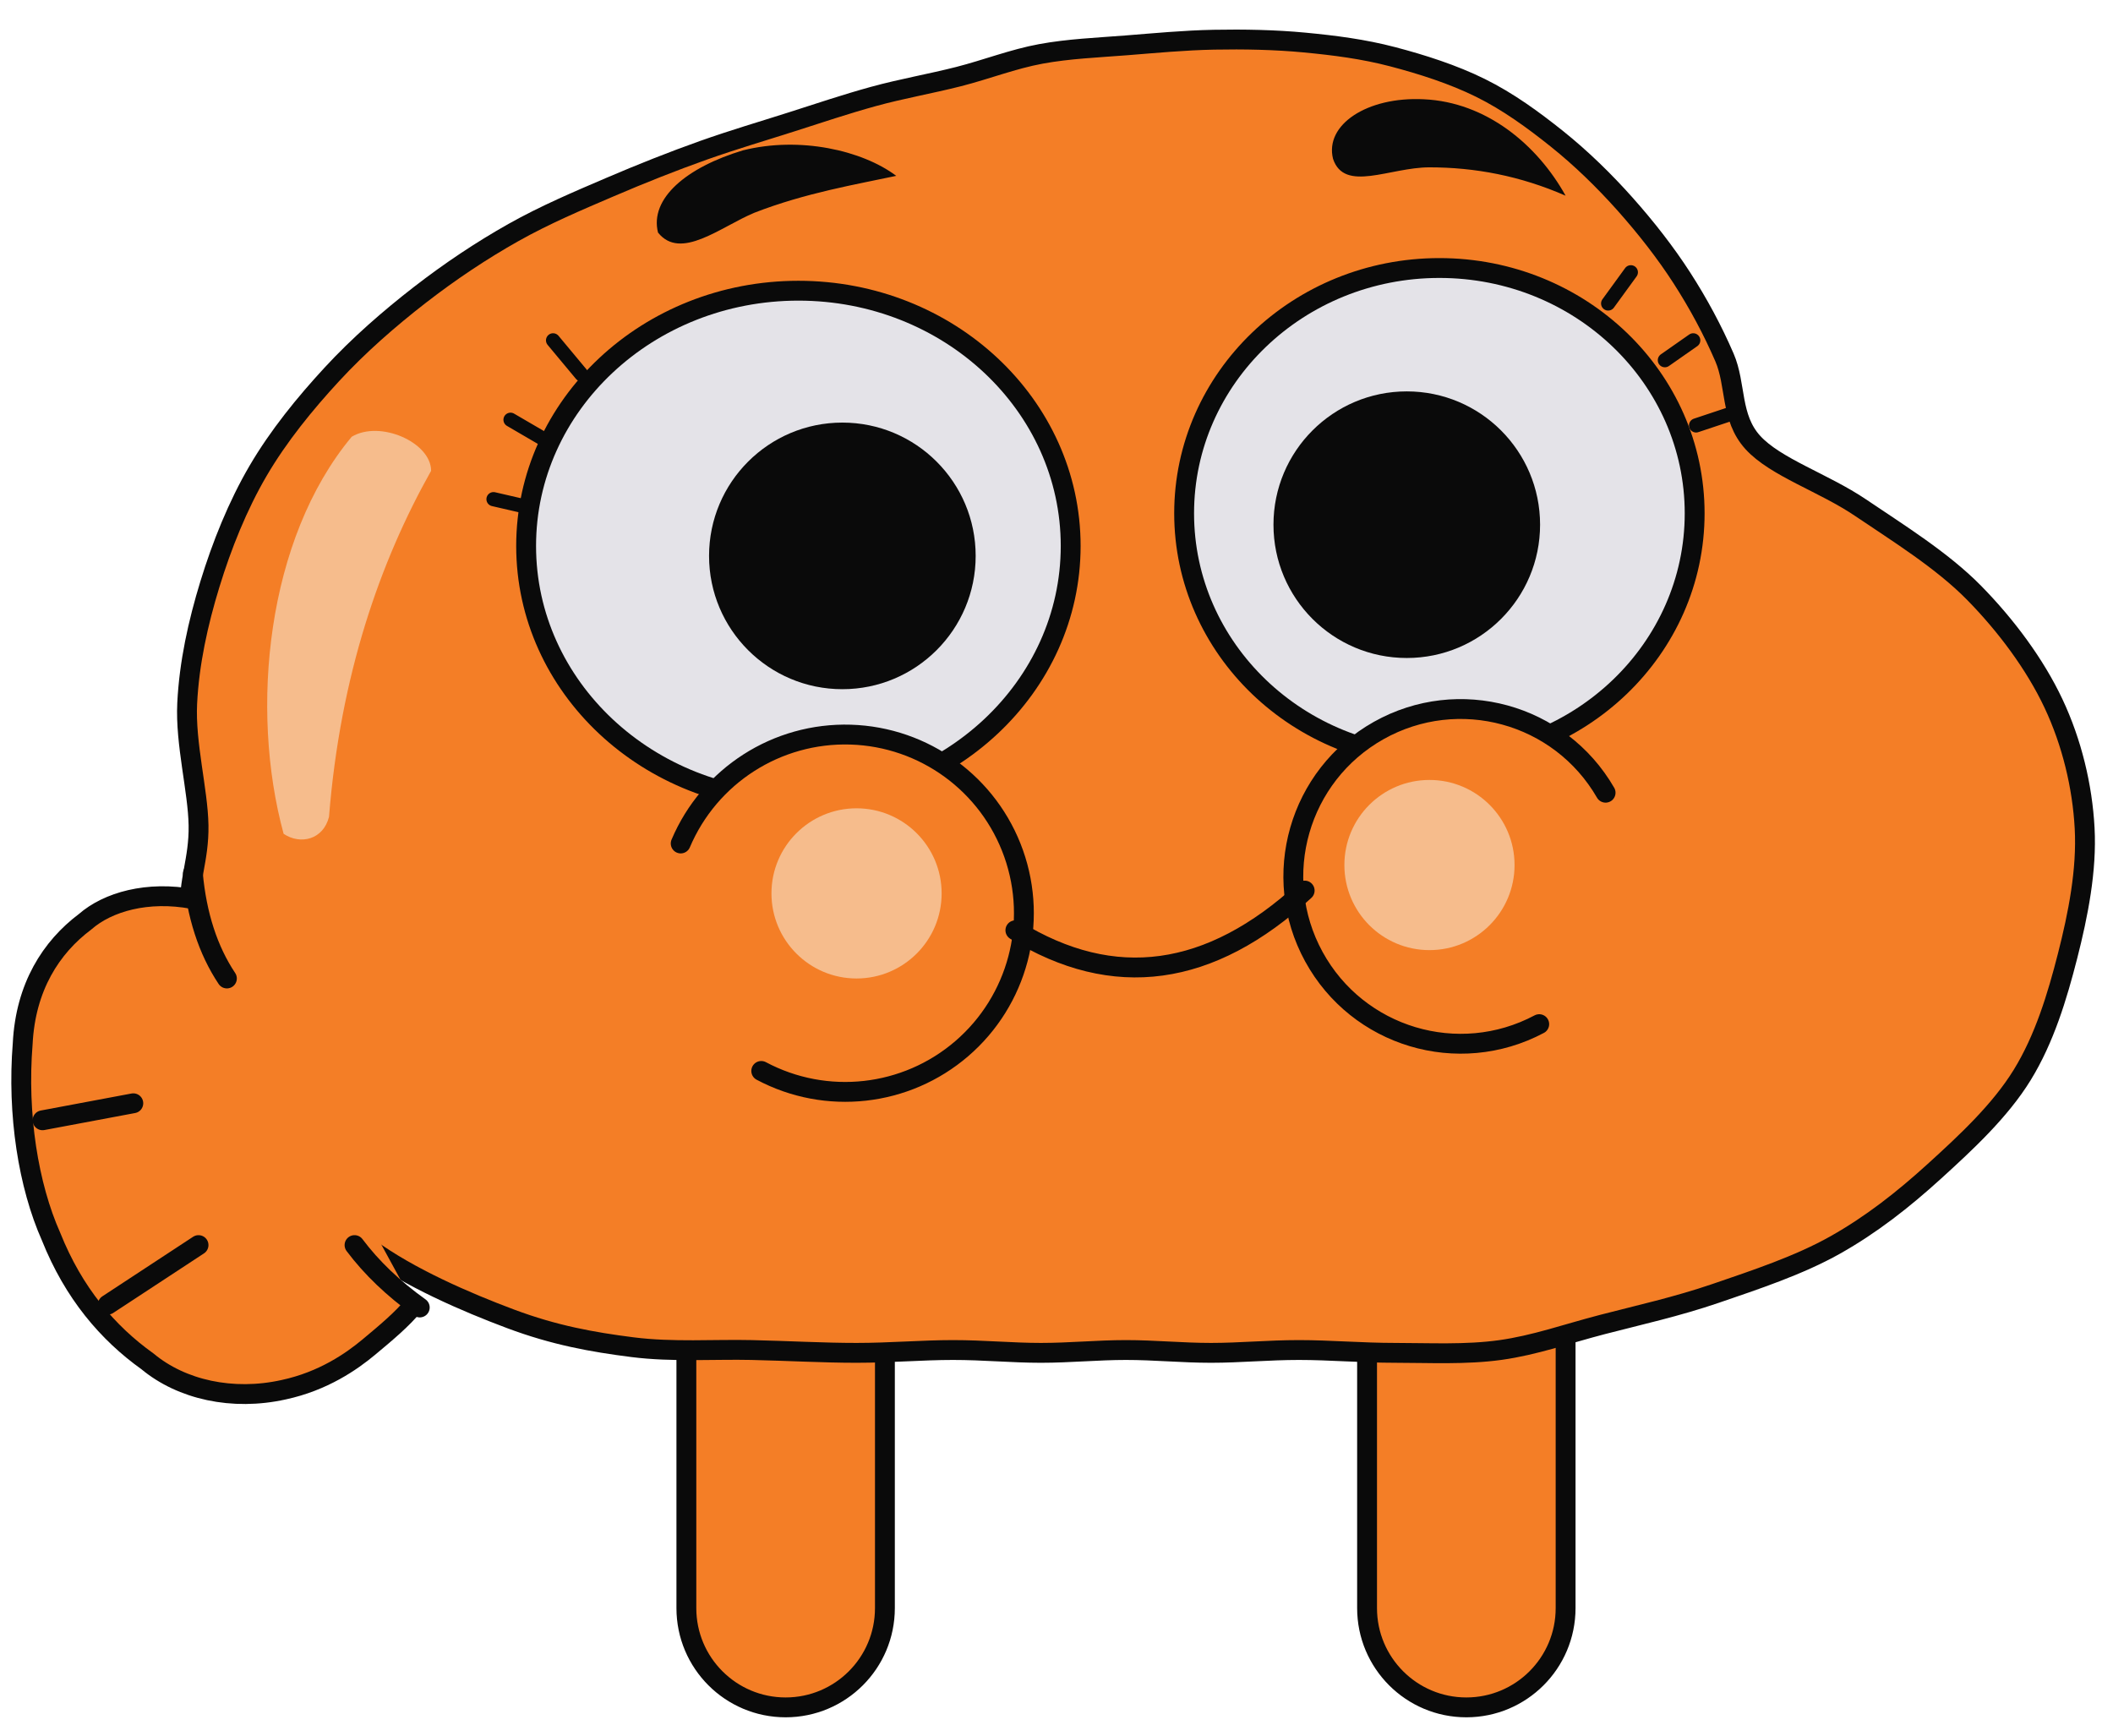
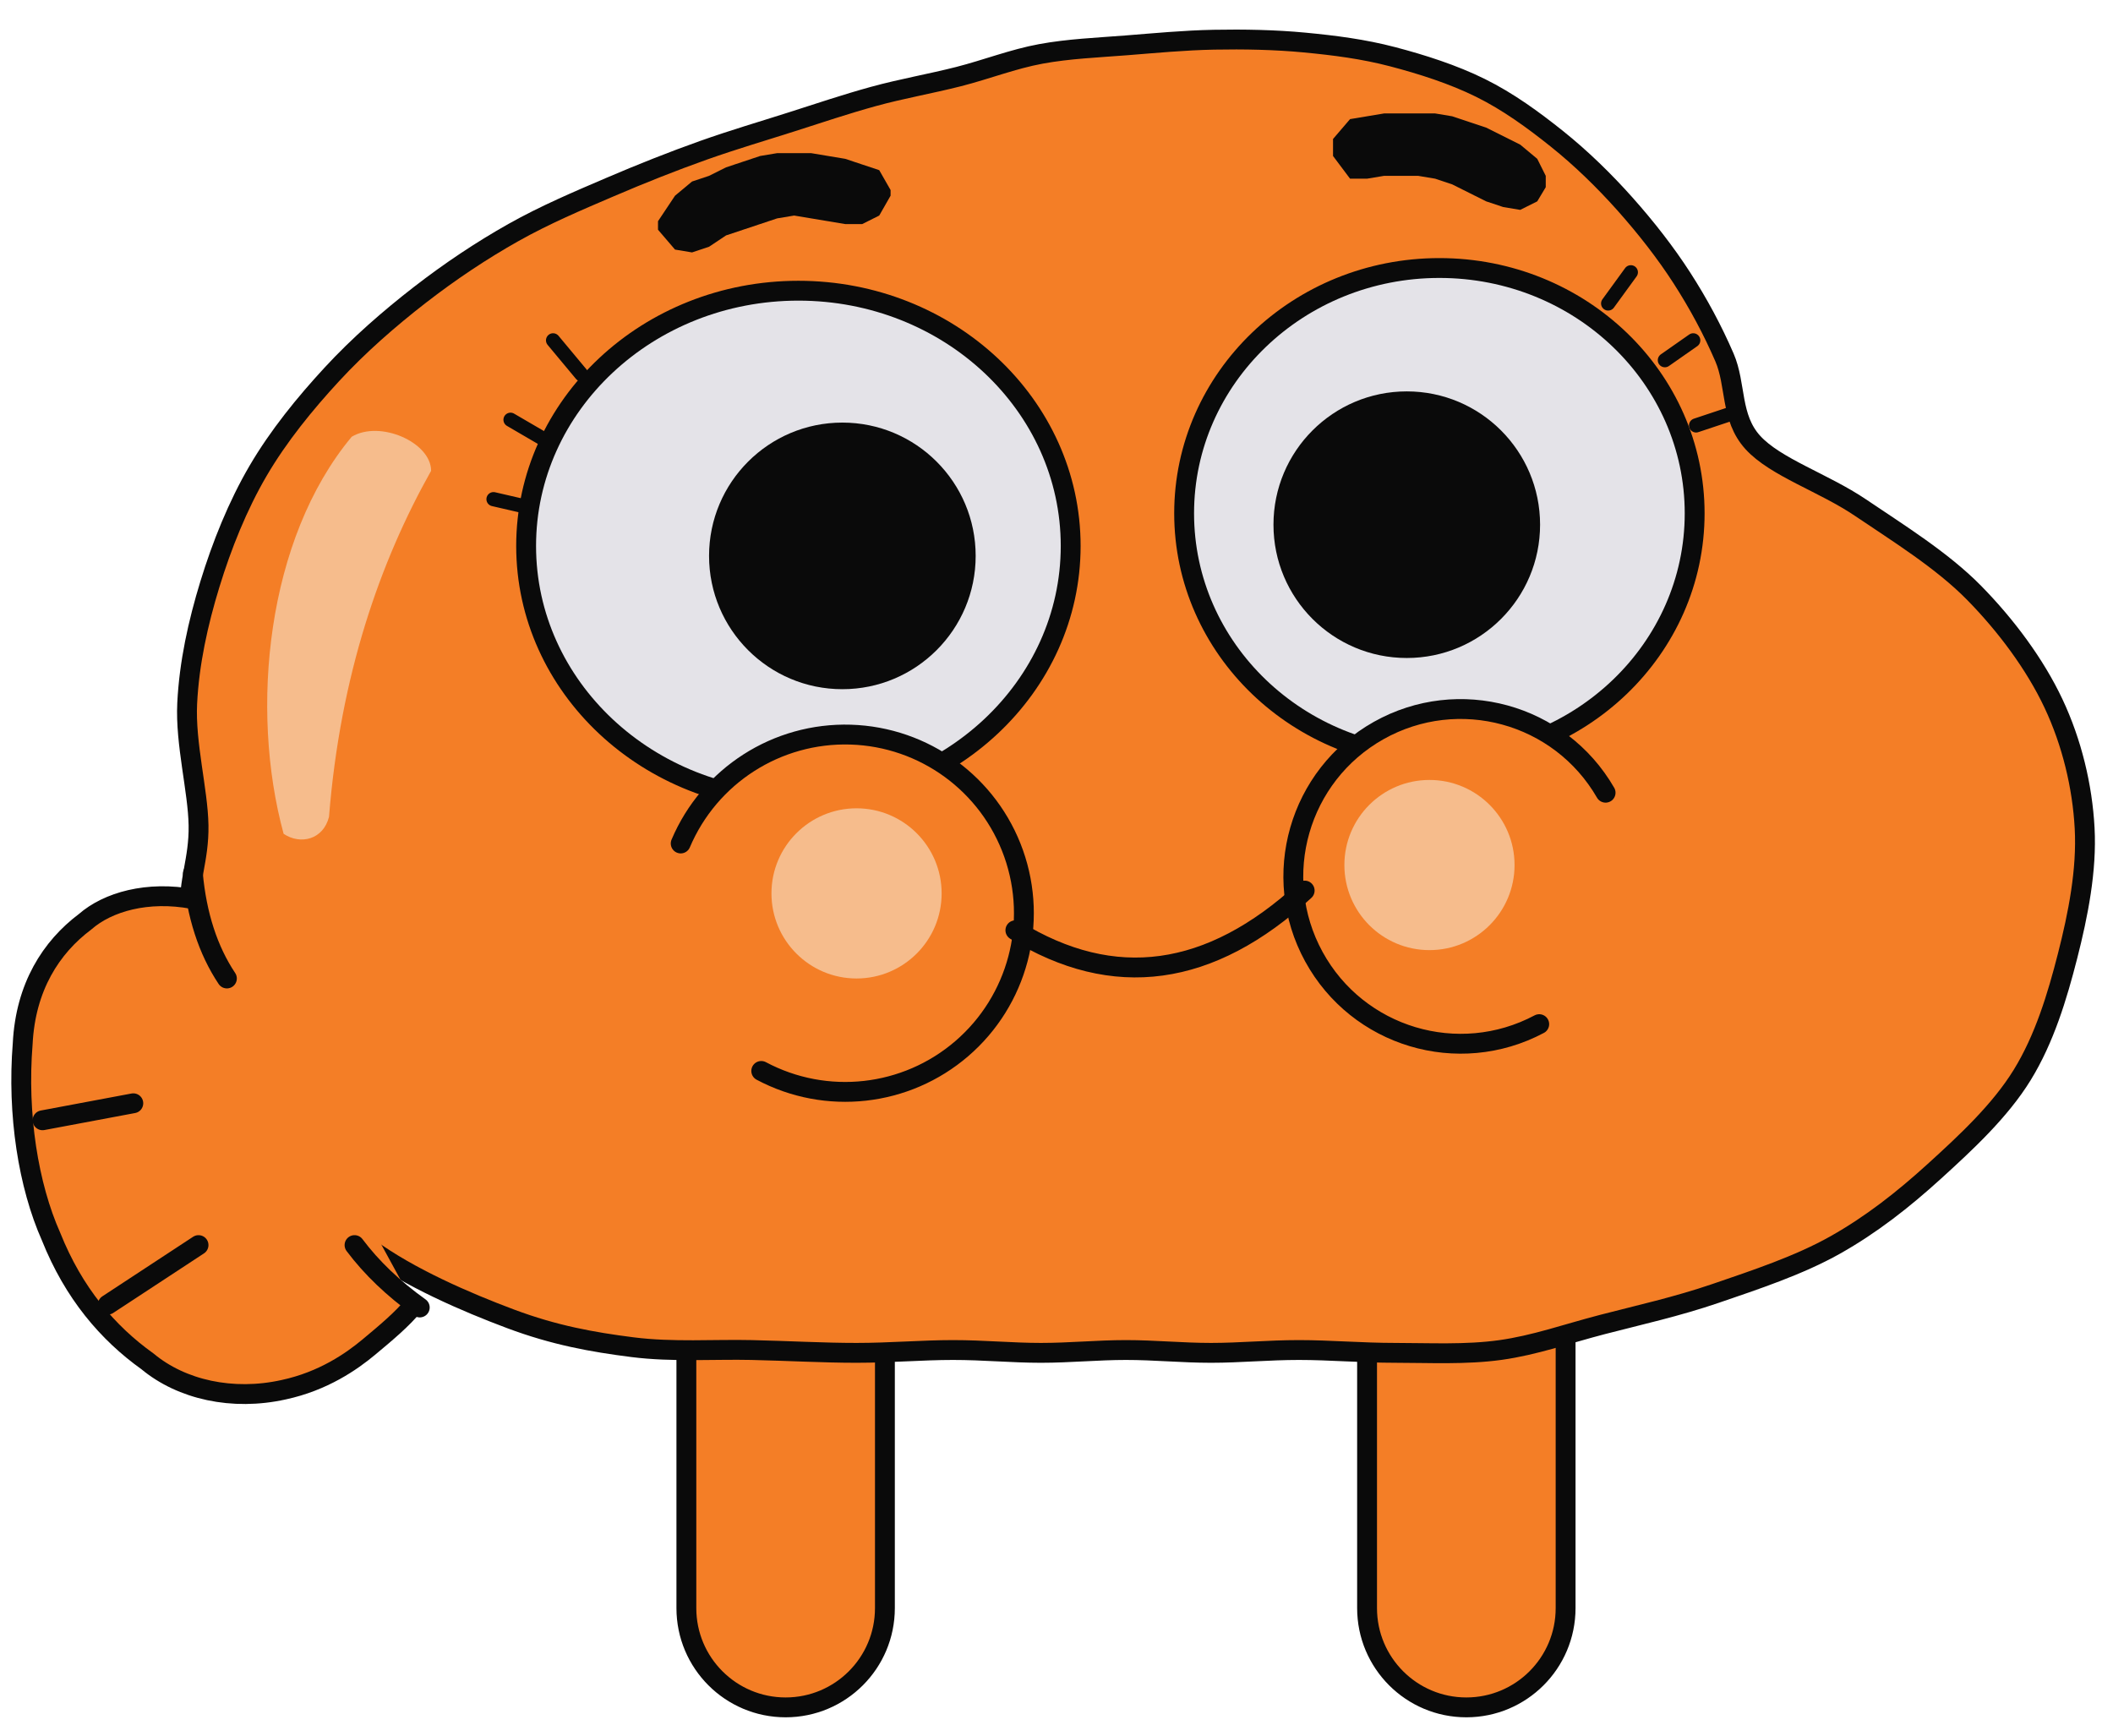
<svg xmlns="http://www.w3.org/2000/svg" viewBox="-12 -8 745 612" width="745" height="612">
  <path d="M230 455v104a35 35 0 0 0 70 0v-104z" fill="#f47e26" stroke="#0a0a0a" stroke-width="7" stroke-linecap="round" stroke-linejoin="round" />
  <path d="M470 455v104a35 35 0 0 0 70 0v-104z" fill="#f47e26" stroke="#0a0a0a" stroke-width="7" stroke-linecap="round" stroke-linejoin="round" />
  <path d="M712 240C718.5 253.8 722.2 269.2 723 284C723.8 298.8 720.7 314.5 717 329C713.3 343.5 708.8 358.3 701 371C693.2 383.7 681.0 395.0 670 405C659.0 415.0 647.8 423.8 635 431C622.2 438.2 606.7 443.3 593 448C579.3 452.7 565.7 455.7 553 459C540.3 462.3 529.2 466.3 517 468C504.8 469.7 491.8 469.0 480 469C468.2 469.0 456.8 468.0 446 468C435.2 468.0 425.2 469.0 415 469C404.8 469.0 395.0 468.0 385 468C375.0 468.0 365.2 469.0 355 469C344.8 469.0 334.8 468.0 324 468C313.2 468.0 301.8 469.0 290 469C278.2 469.0 266.2 468.3 253 468C239.8 467.7 225.2 468.8 211 467C196.8 465.2 183.5 462.8 168 457C152.5 451.2 132.3 442.5 118 432C103.7 421.5 91.3 407.3 82 394C72.7 380.7 66.5 365.3 62 352C57.5 338.7 55.7 325.5 55 314C54.3 302.5 58.2 295.3 58 283C57.8 270.7 53.3 254.2 54 240C54.7 225.8 57.8 211.7 62 198C66.2 184.3 71.8 170.3 79 158C86.2 145.7 95.5 134.3 105 124C114.5 113.7 125.3 104.3 136 96C146.7 87.7 157.8 80.3 169 74C180.2 67.7 191.8 62.8 203 58C214.2 53.2 225.3 48.8 236 45C246.7 41.2 257.0 38.2 267 35C277.0 31.8 286.2 28.7 296 26C305.8 23.3 316.2 21.5 326 19C335.8 16.5 345.2 12.8 355 11C364.8 9.2 374.8 8.8 385 8C395.2 7.2 405.5 6.2 416 6C426.5 5.8 437.5 6.0 448 7C458.5 8.0 468.7 9.3 479 12C489.3 14.7 500.3 18.2 510 23C519.7 27.8 528.5 34.2 537 41C545.5 47.8 553.7 55.8 561 64C568.3 72.2 575.2 81.0 581 90C586.8 99.0 591.8 108.3 596 118C600.2 127.7 598.0 139.2 606 148C614.0 156.8 631.0 162.2 644 171C657.0 179.8 672.7 189.5 684 201C695.3 212.5 705.5 226.2 712 240Z" fill="#f47e26" stroke="#0a0a0a" stroke-width="7" stroke-linecap="round" stroke-linejoin="round" />
  <path d="M56 309C40 306 26 310 18 317C6 326-3 340-4 360C-6 385-2 410 6 428C14 448 26 462 40 472C52 482 70 486 88 482C102 479 112 472 118 467C124 462 130 457 134 452" fill="#f47e26" stroke="#0a0a0a" stroke-width="7" stroke-linecap="round" stroke-linejoin="round" />
  <path d="M112 146c-30 36-36 96-24 140 6 4 14 2 16-6 4-50 18-90 36-122 0-10-18-18-28-12z" fill="#f6bc8c" />
  <path d="M56 300Q58 322 68 337M113 431Q122 443 136 453M3 387l32-6M26 452l32-21" fill="none" stroke="#0a0a0a" stroke-width="7" stroke-linecap="round" stroke-linejoin="round" />
  <ellipse cx="269.5" cy="184.5" rx="96" ry="90" fill="#e4e3e8" stroke="#0a0a0a" stroke-width="7" stroke-linecap="round" stroke-linejoin="round" />
  <ellipse cx="495.5" cy="173" rx="90" ry="86.5" fill="#e4e3e8" stroke="#0a0a0a" stroke-width="7" stroke-linecap="round" stroke-linejoin="round" />
  <circle cx="285" cy="188" r="47" fill="#0a0a0a" />
  <circle cx="484" cy="177" r="47" fill="#0a0a0a" />
  <path d="M193 124l-10-12M180 147l-12-7M175 171l-13-3M555 99l8-11M575 119l10-7M586 142l12-4" fill="none" stroke="#0a0a0a" stroke-width="5" stroke-linecap="round" stroke-linejoin="round" />
-   <path d="M220 74C217 62 230 51 250 45C270 40 292 45 304 54C290 57 272 60 254 67C242 72 228 84 220 74ZM458 48C455 36 470 26 490 27C512 28 530 43 540 61C524 54 508 51 492 51C478 51 462 60 458 48Z" fill="#0a0a0a" />
+   <path d="M220 70L226 61L232 56L238 54L244 51L250 49L256 47L262 46L268 46L274 46L280 47L286 48L292 50L298 52L302 59L302 61L298 68L292 71L286 71L280 70L274 69L268 68L262 69L256 71L250 73L244 75L238 79L232 81L226 80L220 73ZM458 41L464 34L470 33L476 32L482 32L488 32L494 32L500 33L506 35L512 37L518 40L524 43L530 48L533 54L533 58L530 63L524 66L518 65L512 63L506 60L500 57L494 55L488 54L482 54L476 54L470 55L464 55L458 47Z" fill="#0a0a0a" />
  <circle cx="286" cy="314" r="63" fill="#f47e26" />
  <path d="M228.0 289.4A63 63 0 1 1 256.4 369.6" fill="none" stroke="#0a0a0a" stroke-width="7" stroke-linecap="round" />
  <circle cx="503" cy="301" r="59" fill="#f47e26" />
  <path d="M554.1 271.5A59 59 0 1 0 530.7 353.1" fill="none" stroke="#0a0a0a" stroke-width="7" stroke-linecap="round" />
  <path d="M346 320Q398 352 448 306" fill="none" stroke="#0a0a0a" stroke-width="7" stroke-linecap="round" stroke-linejoin="round" />
  <circle cx="290" cy="307" r="30" fill="#f6bc8c" />
  <circle cx="492" cy="297" r="30" fill="#f6bc8c" />
</svg>
